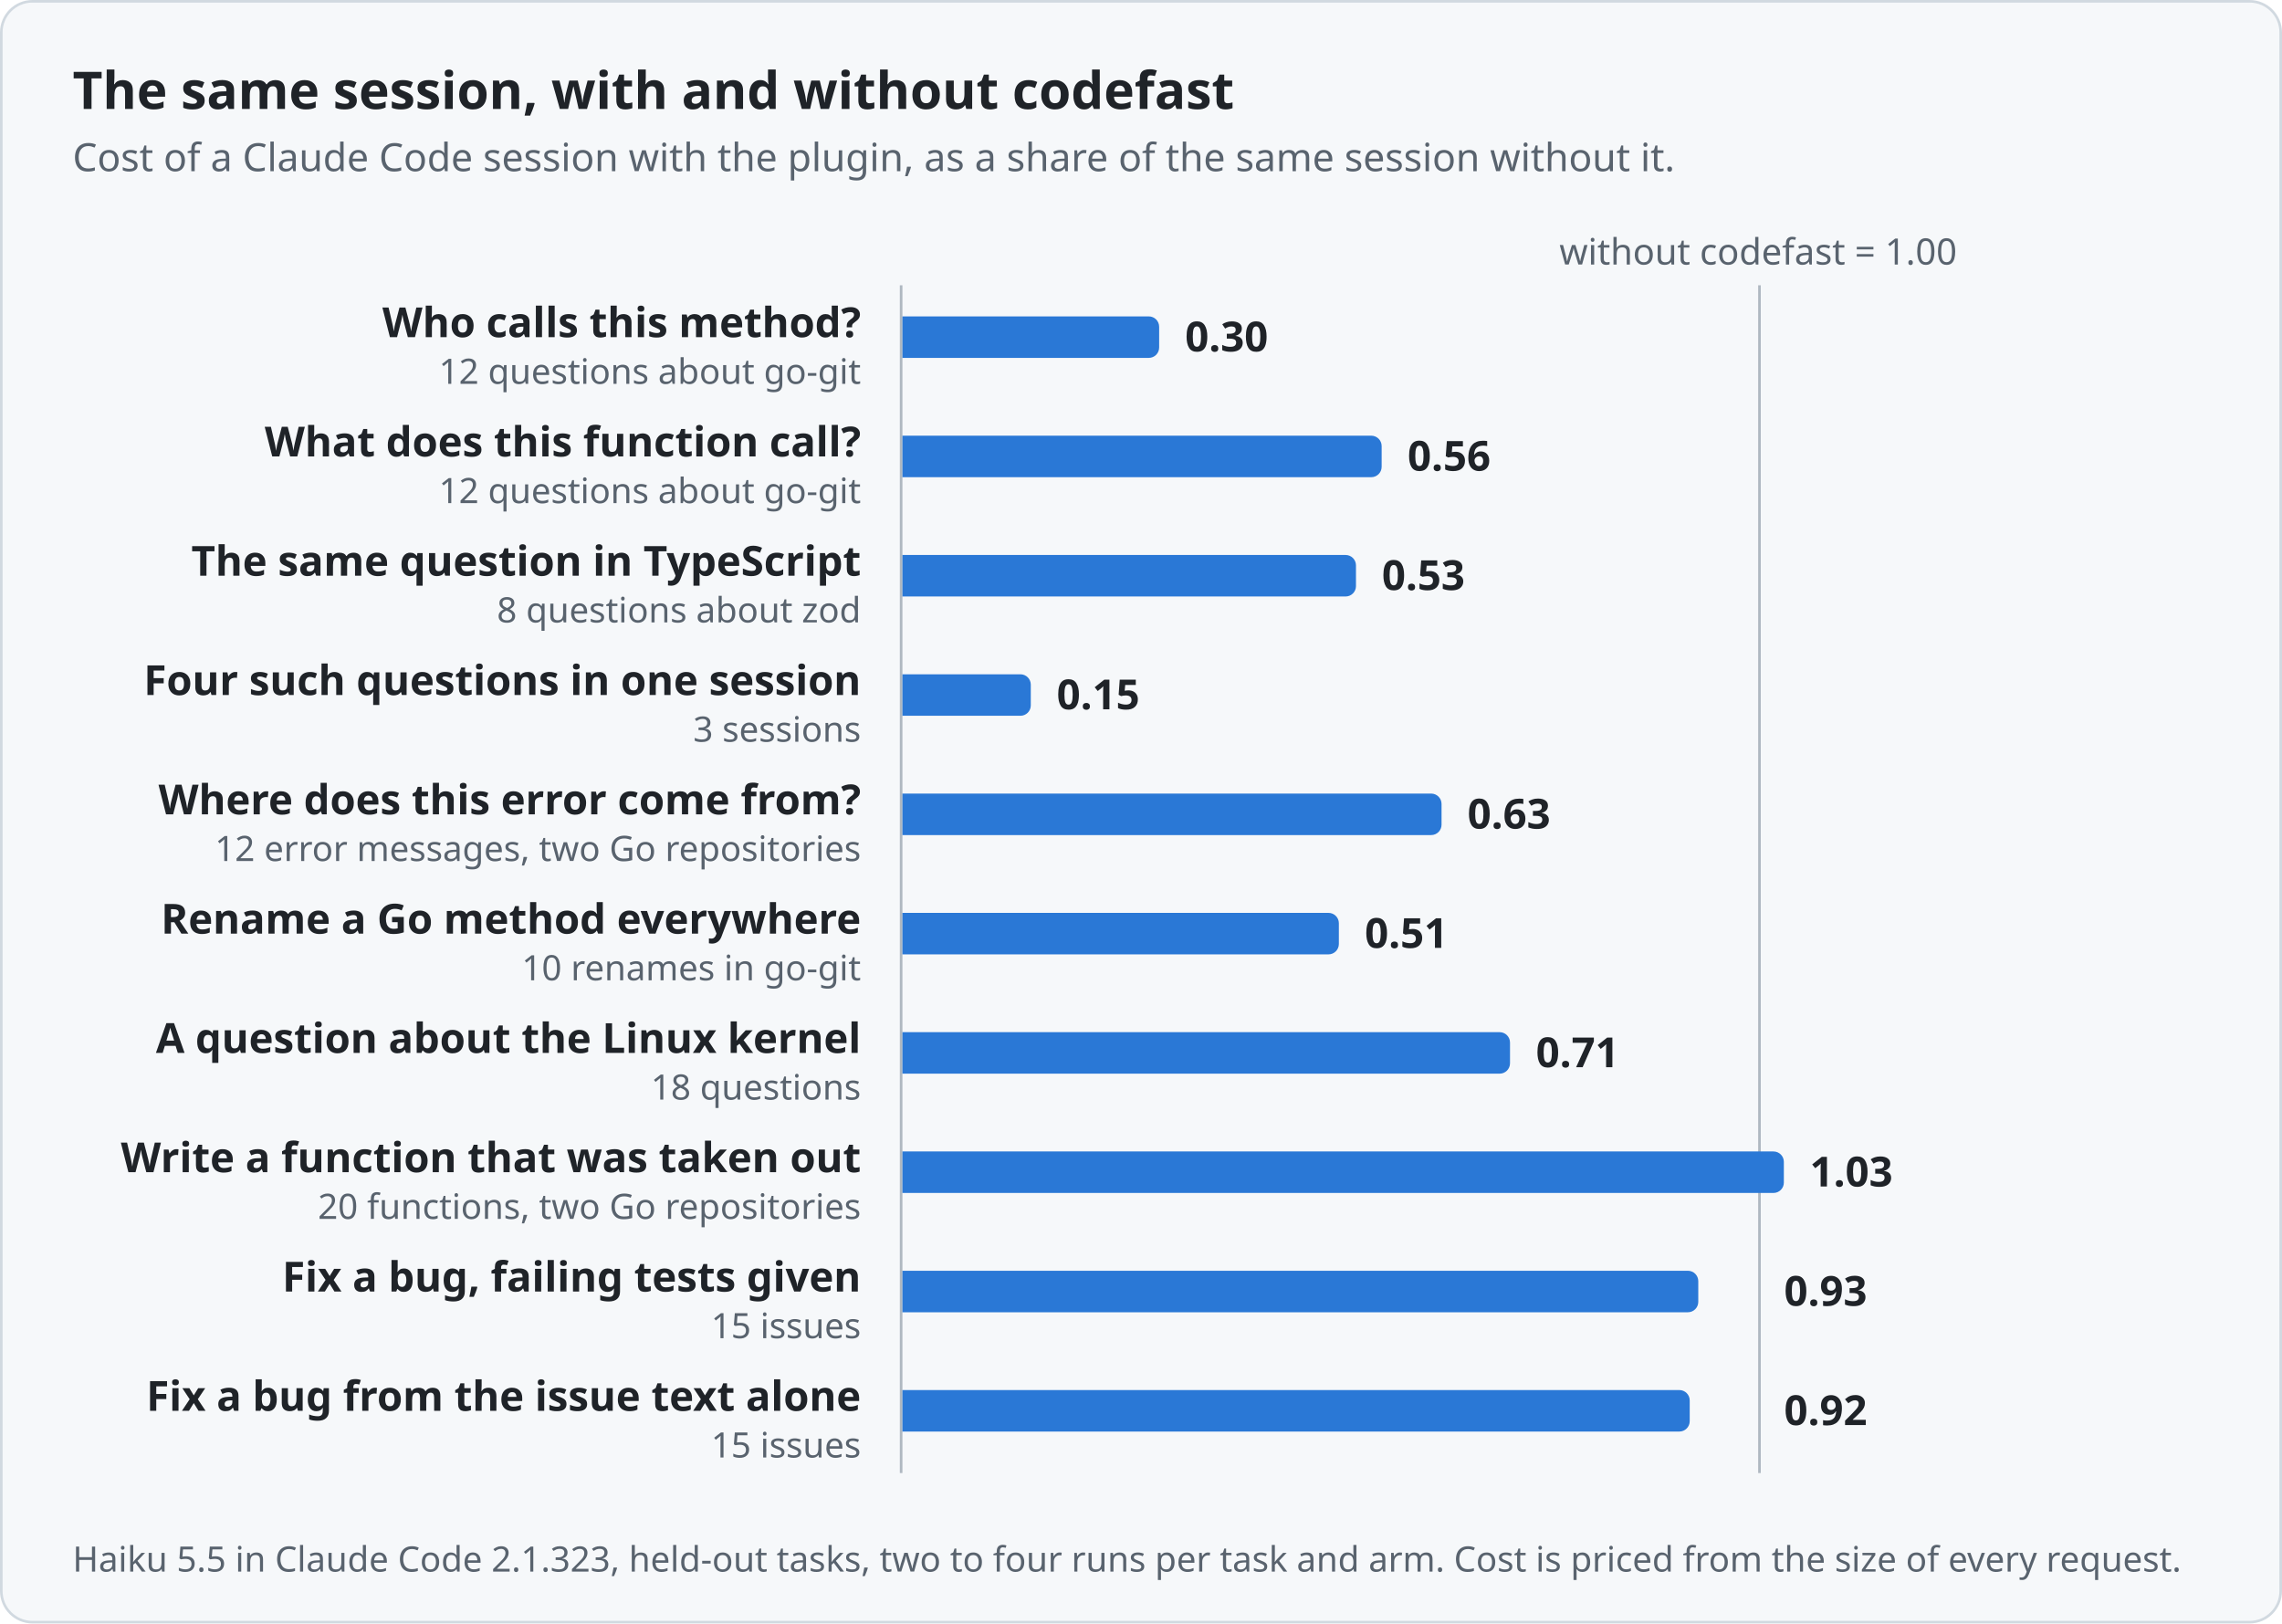
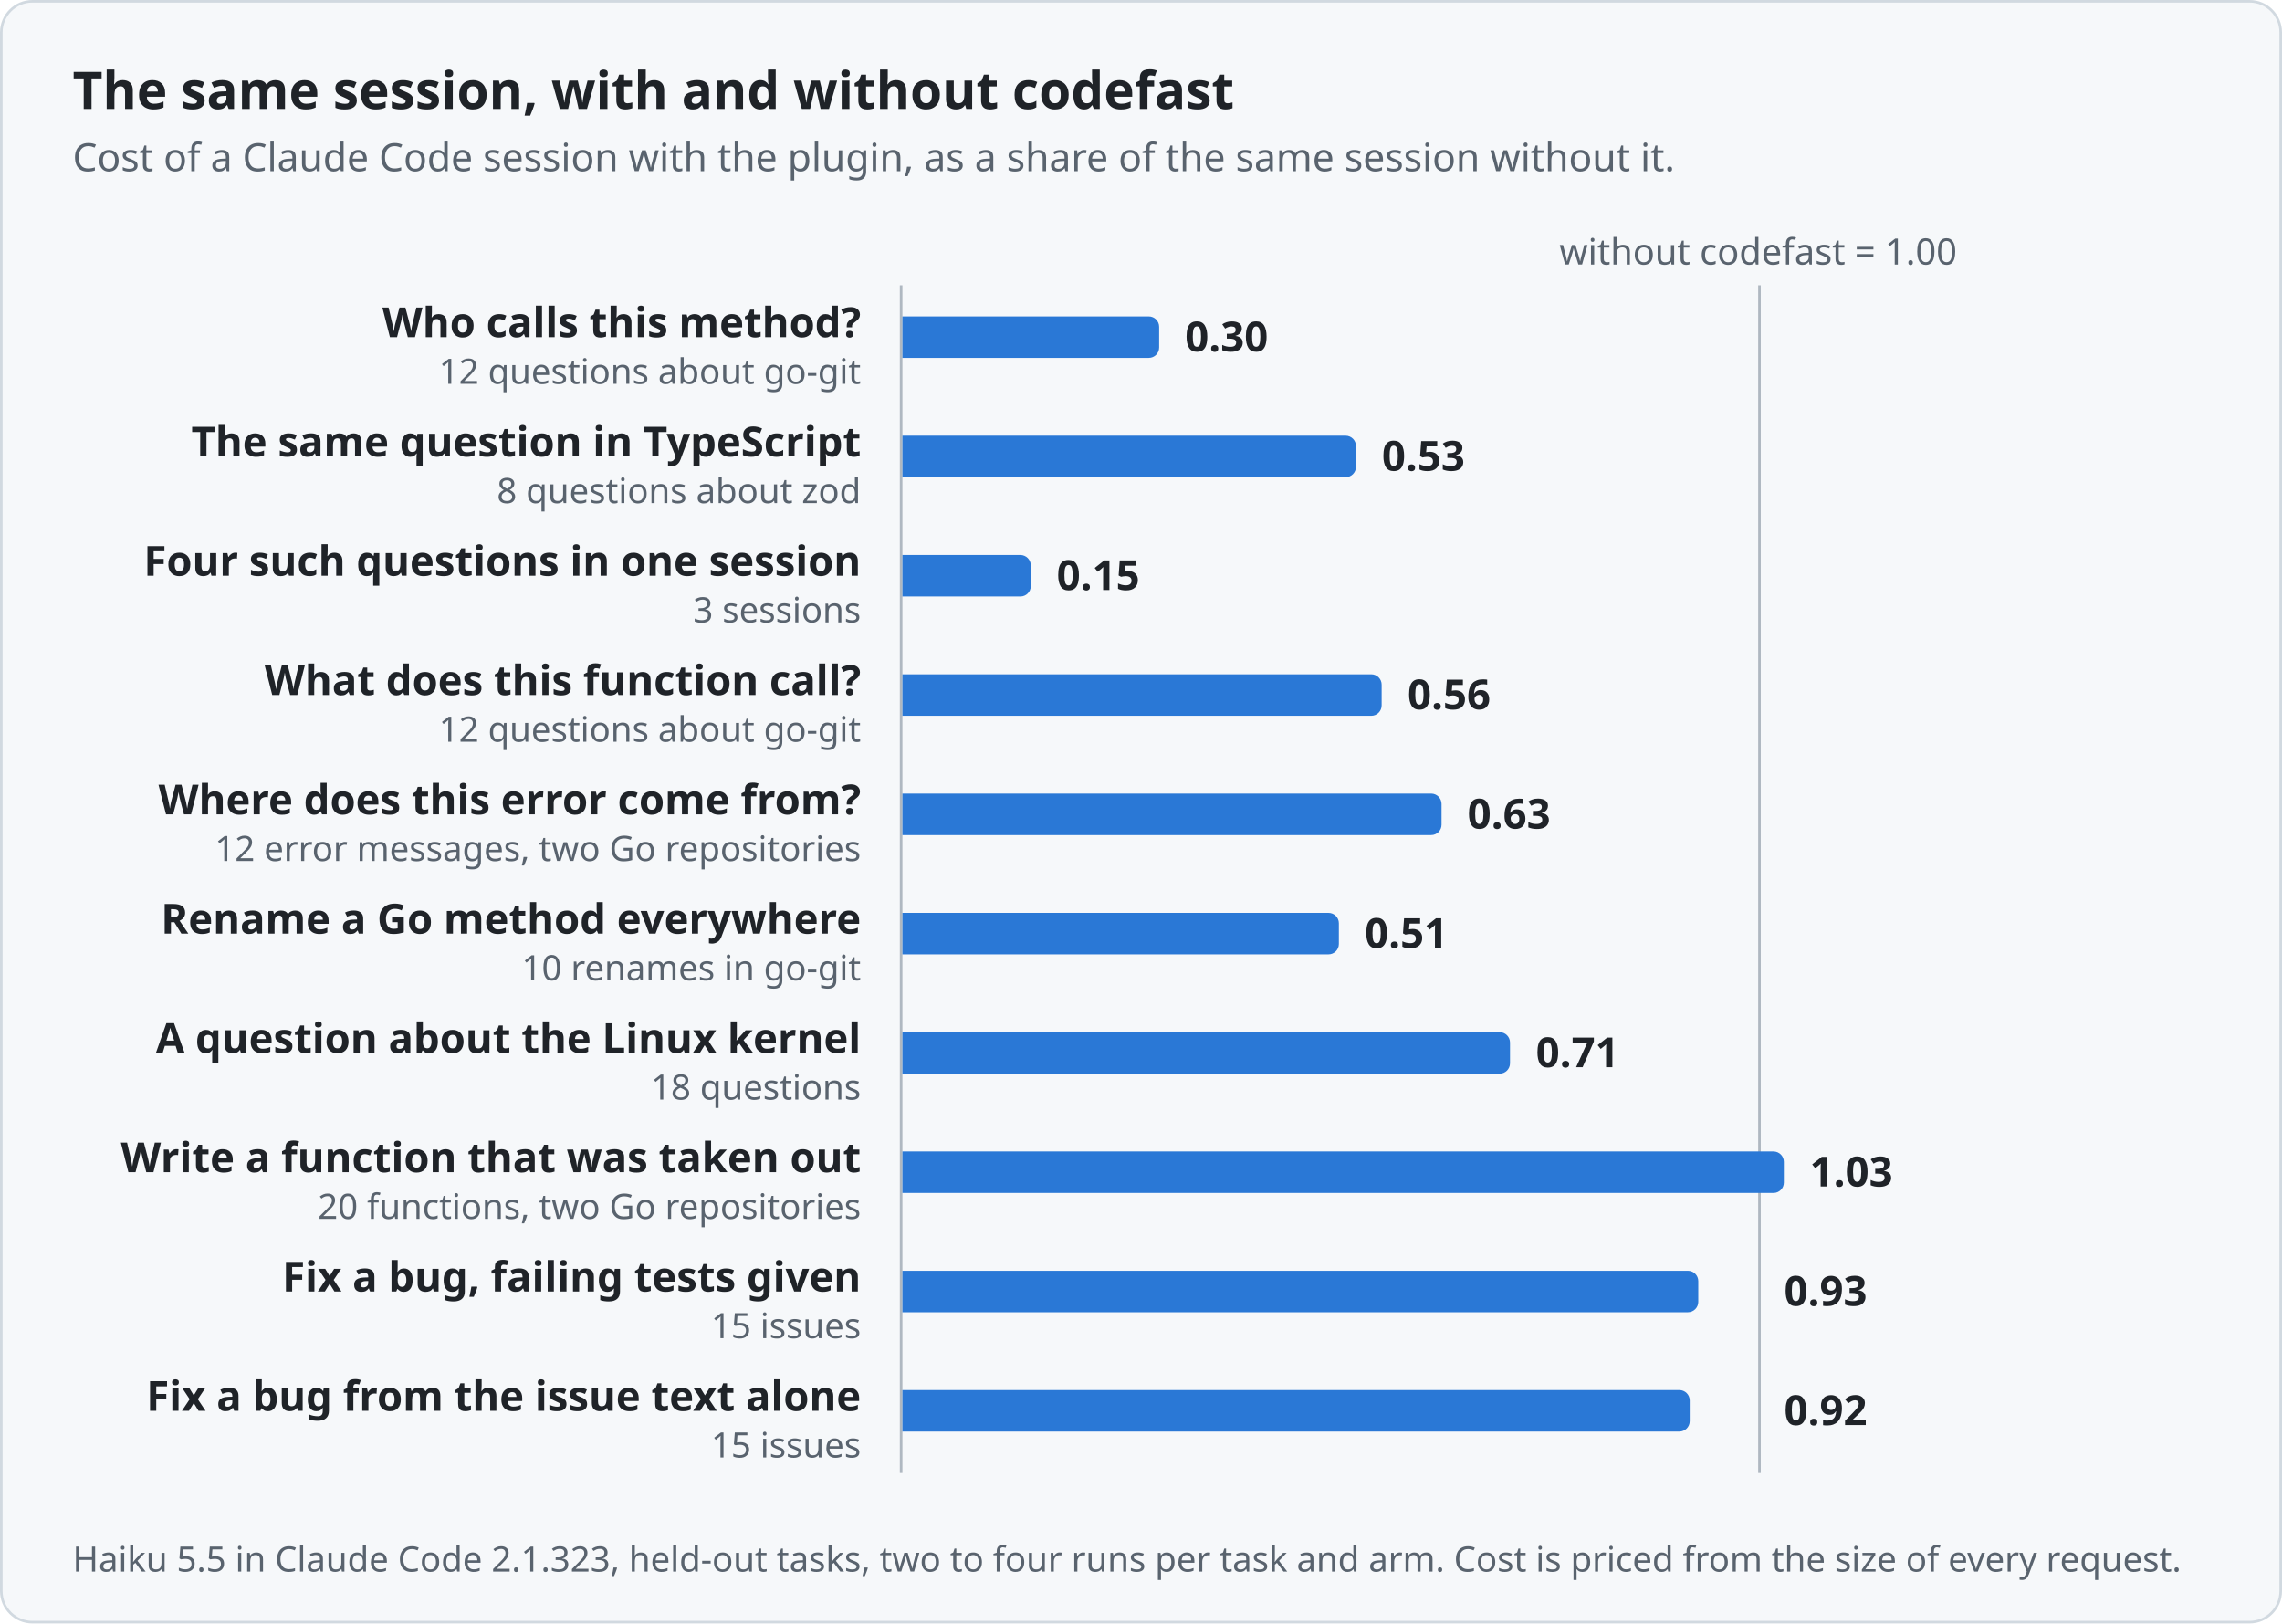
<svg xmlns="http://www.w3.org/2000/svg" width="880" height="626" viewBox="0 0 880 626" role="img" aria-labelledby="t d" font-family="-apple-system, BlinkMacSystemFont, 'Segoe UI', 'Noto Sans', Helvetica, Arial, sans-serif">
  <rect x="0.5" y="0.5" width="879" height="625" rx="12" fill="#f6f8fa" stroke="#d1d9e0" />
  <text x="28" y="42" font-size="20" font-weight="600" fill="#1f2328">The same session, with and without codefast</text>
  <text x="28" y="66" font-size="15" fill="#59636e">Cost of a Claude Code session with the plugin, as a share of the same session without it.</text>
  <path d="M347.5 110V568" stroke="#afb8c1" />
  <path d="M678.5 110V568" stroke="#afb8c1" />
  <text x="678" y="102" font-size="14" fill="#59636e" text-anchor="middle">without codefast = 1.00</text>
  <text x="332" y="130" font-size="16" font-weight="600" fill="#1f2328" text-anchor="end">Who calls this method?</text>
  <text x="332" y="148" font-size="13.5" fill="#59636e" text-anchor="end">12 questions about go-git</text>
  <path fill="#2a78d6" d="M348 122h95.00a4 4 0 0 1 4 4v8a4 4 0 0 1 -4 4h-95.00z" />
  <text x="457.00" y="135.5" font-size="16" font-weight="600" fill="#1f2328">0.30</text>
-   <text x="332" y="176" font-size="16" font-weight="600" fill="#1f2328" text-anchor="end">What does this function call?</text>
-   <text x="332" y="194" font-size="13.5" fill="#59636e" text-anchor="end">12 questions about go-git</text>
-   <path fill="#2a78d6" d="M348 168h180.80a4 4 0 0 1 4 4v8a4 4 0 0 1 -4 4h-180.80z" />
-   <text x="542.80" y="181.5" font-size="16" font-weight="600" fill="#1f2328">0.56</text>
-   <text x="332" y="222" font-size="16" font-weight="600" fill="#1f2328" text-anchor="end">The same question in TypeScript</text>
-   <text x="332" y="240" font-size="13.5" fill="#59636e" text-anchor="end">8 questions about zod</text>
-   <path fill="#2a78d6" d="M348 214h170.90a4 4 0 0 1 4 4v8a4 4 0 0 1 -4 4h-170.90z" />
-   <text x="532.90" y="227.5" font-size="16" font-weight="600" fill="#1f2328">0.53</text>
-   <text x="332" y="268" font-size="16" font-weight="600" fill="#1f2328" text-anchor="end">Four such questions in one session</text>
-   <text x="332" y="286" font-size="13.5" fill="#59636e" text-anchor="end">3 sessions</text>
-   <path fill="#2a78d6" d="M348 260h45.50a4 4 0 0 1 4 4v8a4 4 0 0 1 -4 4h-45.50z" />
-   <text x="407.50" y="273.5" font-size="16" font-weight="600" fill="#1f2328">0.15</text>
+   <text x="332" y="176" font-size="16" font-weight="600" fill="#1f2328" text-anchor="end">The same question in TypeScript</text>
+   <text x="332" y="194" font-size="13.5" fill="#59636e" text-anchor="end">8 questions about zod</text>
+   <path fill="#2a78d6" d="M348 168h170.90a4 4 0 0 1 4 4v8a4 4 0 0 1 -4 4h-170.90z" />
+   <text x="532.90" y="181.5" font-size="16" font-weight="600" fill="#1f2328">0.53</text>
+   <text x="332" y="222" font-size="16" font-weight="600" fill="#1f2328" text-anchor="end">Four such questions in one session</text>
+   <text x="332" y="240" font-size="13.5" fill="#59636e" text-anchor="end">3 sessions</text>
+   <path fill="#2a78d6" d="M348 214h45.50a4 4 0 0 1 4 4v8a4 4 0 0 1 -4 4h-45.50z" />
+   <text x="407.50" y="227.5" font-size="16" font-weight="600" fill="#1f2328">0.15</text>
+   <text x="332" y="268" font-size="16" font-weight="600" fill="#1f2328" text-anchor="end">What does this function call?</text>
+   <text x="332" y="286" font-size="13.5" fill="#59636e" text-anchor="end">12 questions about go-git</text>
+   <path fill="#2a78d6" d="M348 260h180.80a4 4 0 0 1 4 4v8a4 4 0 0 1 -4 4h-180.80z" />
+   <text x="542.80" y="273.5" font-size="16" font-weight="600" fill="#1f2328">0.56</text>
  <text x="332" y="314" font-size="16" font-weight="600" fill="#1f2328" text-anchor="end">Where does this error come from?</text>
  <text x="332" y="332" font-size="13.5" fill="#59636e" text-anchor="end">12 error messages, two Go repositories</text>
  <path fill="#2a78d6" d="M348 306h203.90a4 4 0 0 1 4 4v8a4 4 0 0 1 -4 4h-203.90z" />
  <text x="565.90" y="319.5" font-size="16" font-weight="600" fill="#1f2328">0.63</text>
  <text x="332" y="360" font-size="16" font-weight="600" fill="#1f2328" text-anchor="end">Rename a Go method everywhere</text>
  <text x="332" y="378" font-size="13.5" fill="#59636e" text-anchor="end">10 renames in go-git</text>
  <path fill="#2a78d6" d="M348 352h164.30a4 4 0 0 1 4 4v8a4 4 0 0 1 -4 4h-164.30z" />
  <text x="526.30" y="365.5" font-size="16" font-weight="600" fill="#1f2328">0.51</text>
  <text x="332" y="406" font-size="16" font-weight="600" fill="#1f2328" text-anchor="end">A question about the Linux kernel</text>
  <text x="332" y="424" font-size="13.5" fill="#59636e" text-anchor="end">18 questions</text>
  <path fill="#2a78d6" d="M348 398h230.30a4 4 0 0 1 4 4v8a4 4 0 0 1 -4 4h-230.30z" />
  <text x="592.30" y="411.5" font-size="16" font-weight="600" fill="#1f2328">0.71</text>
  <text x="332" y="452" font-size="16" font-weight="600" fill="#1f2328" text-anchor="end">Write a function that was taken out</text>
  <text x="332" y="470" font-size="13.5" fill="#59636e" text-anchor="end">20 functions, two Go repositories</text>
  <path fill="#2a78d6" d="M348 444h335.90a4 4 0 0 1 4 4v8a4 4 0 0 1 -4 4h-335.90z" />
  <text x="697.90" y="457.5" font-size="16" font-weight="600" fill="#1f2328">1.03</text>
  <text x="332" y="498" font-size="16" font-weight="600" fill="#1f2328" text-anchor="end">Fix a bug, failing tests given</text>
  <text x="332" y="516" font-size="13.5" fill="#59636e" text-anchor="end">15 issues</text>
  <path fill="#2a78d6" d="M348 490h302.90a4 4 0 0 1 4 4v8a4 4 0 0 1 -4 4h-302.90z" />
  <text x="688.00" y="503.5" font-size="16" font-weight="600" fill="#1f2328">0.93</text>
  <text x="332" y="544" font-size="16" font-weight="600" fill="#1f2328" text-anchor="end">Fix a bug from the issue text alone</text>
  <text x="332" y="562" font-size="13.5" fill="#59636e" text-anchor="end">15 issues</text>
  <path fill="#2a78d6" d="M348 536h299.60a4 4 0 0 1 4 4v8a4 4 0 0 1 -4 4h-299.60z" />
  <text x="688.00" y="549.5" font-size="16" font-weight="600" fill="#1f2328">0.92</text>
  <text x="28" y="606" font-size="13.5" fill="#59636e">Haiku 5.5 in Claude Code 2.1.323, held-out tasks, two to four runs per task and arm. Cost is priced from the size of every request.</text>
</svg>
